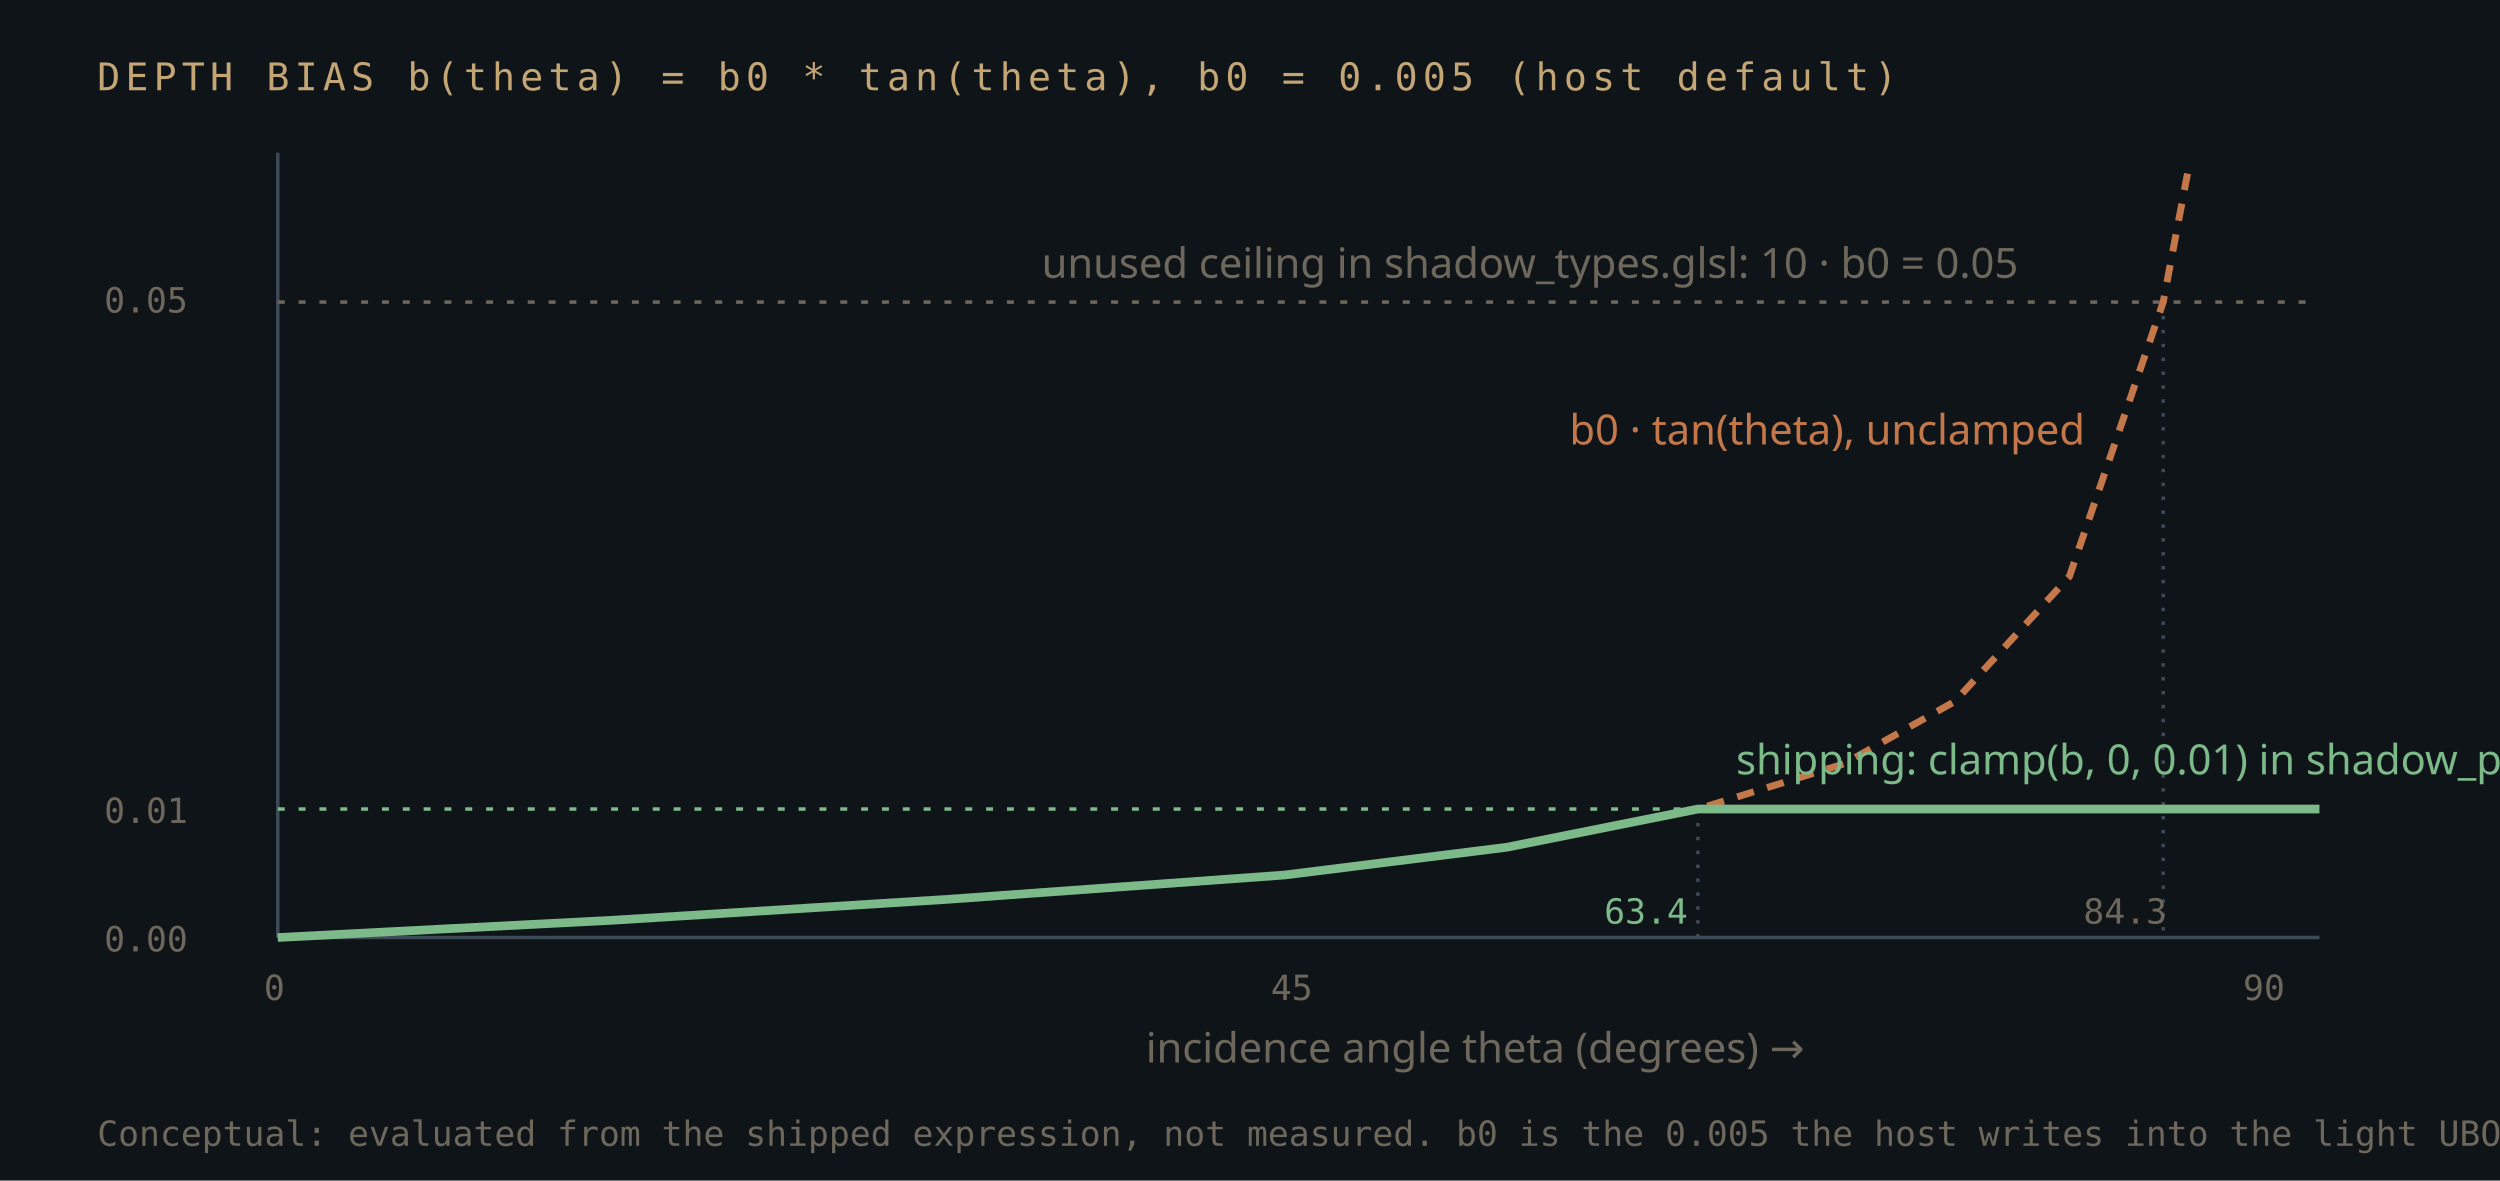
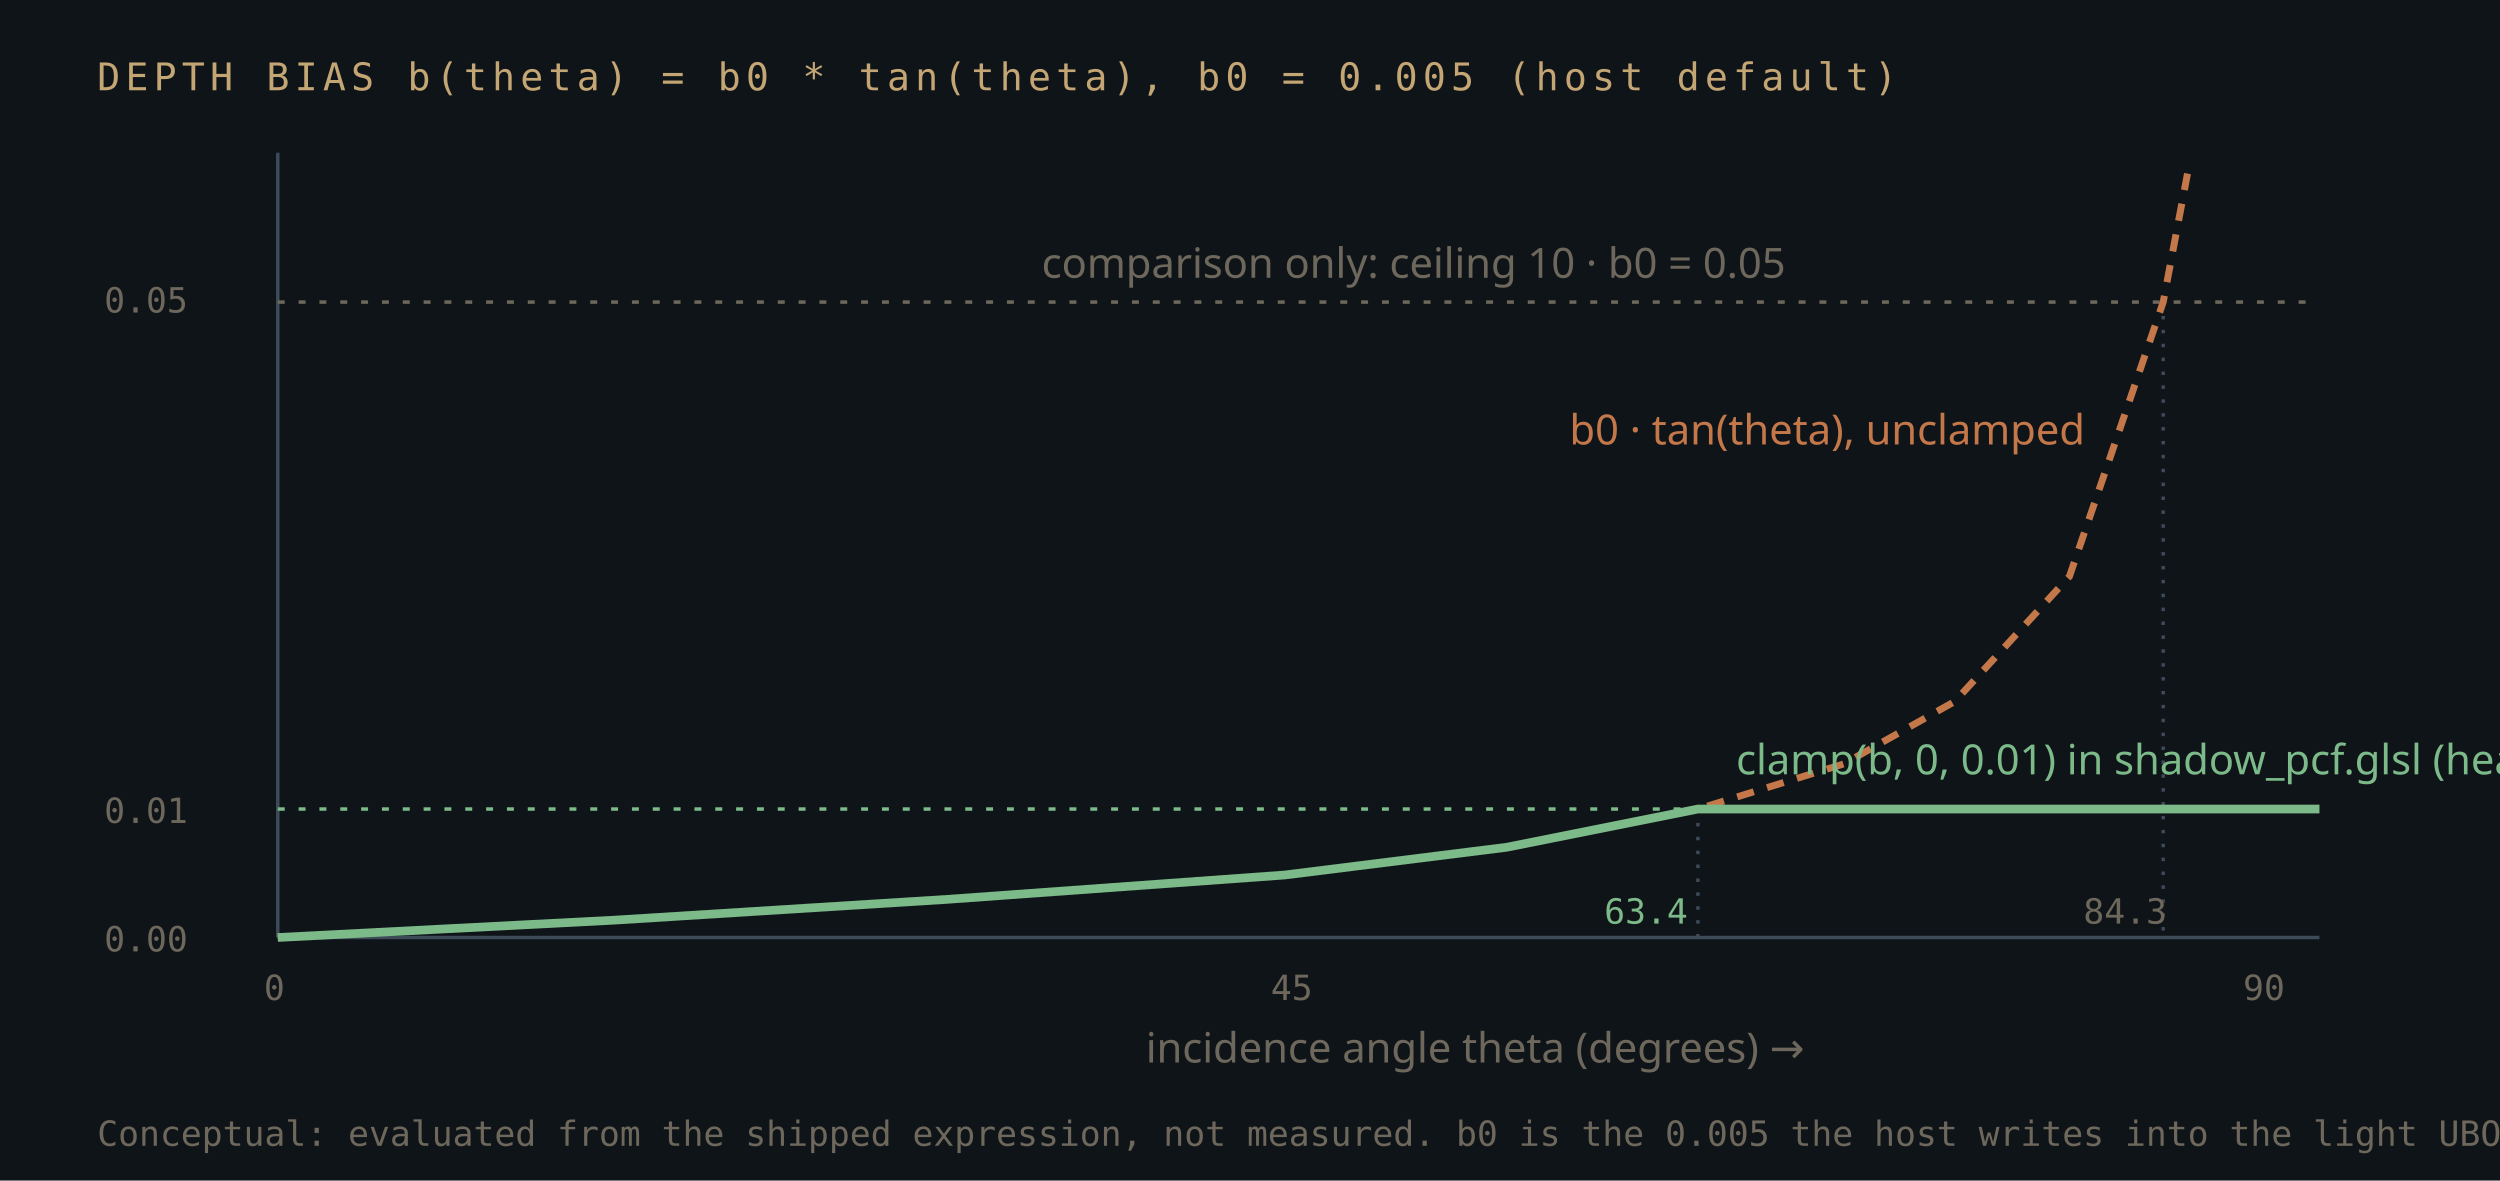
<svg xmlns="http://www.w3.org/2000/svg" viewBox="0 0 720 340" class="unit-diagram" role="img" aria-label="Slope-scaled shadow bias versus incidence angle, showing where the shipping 0.01 clamp saturates compared with the unused ten-times-base ceiling">
  <rect width="100%" height="100%" fill="#0f1419" />
  <text x="28" y="26" fill="#c4a574" font-family="IBM Plex Mono,monospace" font-size="11" letter-spacing="1.5">DEPTH BIAS b(theta) = b0 * tan(theta), b0 = 0.005 (host default)</text>
  <line x1="80" y1="44" x2="80" y2="270" stroke="#3d4a58" stroke-width="1" />
  <line x1="80" y1="270" x2="668" y2="270" stroke="#3d4a58" stroke-width="1" />
  <text x="30" y="274" fill="#6e685c" font-family="IBM Plex Mono,monospace" font-size="10">0.00</text>
  <text x="30" y="237" fill="#6e685c" font-family="IBM Plex Mono,monospace" font-size="10">0.01</text>
  <text x="30" y="90" fill="#6e685c" font-family="IBM Plex Mono,monospace" font-size="10">0.05</text>
  <text x="76" y="288" fill="#6e685c" font-family="IBM Plex Mono,monospace" font-size="10">0</text>
  <text x="366" y="288" fill="#6e685c" font-family="IBM Plex Mono,monospace" font-size="10">45</text>
  <text x="646" y="288" fill="#6e685c" font-family="IBM Plex Mono,monospace" font-size="10">90</text>
  <text x="330" y="306" fill="#6e685c" font-family="DM Sans,sans-serif" font-size="12">incidence angle theta (degrees) →</text>
  <line x1="80" y1="233" x2="668" y2="233" stroke="#7dba8a" stroke-width="1" stroke-dasharray="2 4" />
  <line x1="80" y1="87" x2="668" y2="87" stroke="#6e685c" stroke-width="1" stroke-dasharray="2 4" />
  <line x1="489" y1="233" x2="489" y2="270" stroke="#3d4a58" stroke-width="1" stroke-dasharray="1 3" />
  <line x1="623" y1="87" x2="623" y2="270" stroke="#3d4a58" stroke-width="1" stroke-dasharray="1 3" />
  <text x="462" y="266" fill="#7dba8a" font-family="IBM Plex Mono,monospace" font-size="10">63.4</text>
  <text x="600" y="266" fill="#6e685c" font-family="IBM Plex Mono,monospace" font-size="10">84.3</text>
  <polyline points="80,270 177,265 273,259 370,252 434,244 489,233 531,220 563,202 596,166 623,87 630,50" fill="none" stroke="#c4784a" stroke-width="2" stroke-dasharray="5 4" />
  <text x="452" y="128" fill="#c4784a" font-family="DM Sans,sans-serif" font-size="12">b0 · tan(theta), unclamped</text>
  <polyline points="80,270 177,265 273,259 370,252 434,244 489,233 668,233" fill="none" stroke="#7dba8a" stroke-width="2.5" />
-   <text x="500" y="223" fill="#7dba8a" font-family="DM Sans,sans-serif" font-size="12">shipping: clamp(b, 0, 0.01) in shadow_pcf.glsl</text>
-   <text x="300" y="80" fill="#6e685c" font-family="DM Sans,sans-serif" font-size="12">unused ceiling in shadow_types.glsl: 10 · b0 = 0.05</text>
+   <text x="500" y="223" fill="#7dba8a" font-family="DM Sans,sans-serif" font-size="12">clamp(b, 0, 0.01) in shadow_pcf.glsl (header, no includer)</text>
+   <text x="300" y="80" fill="#6e685c" font-family="DM Sans,sans-serif" font-size="12">comparison only: ceiling 10 · b0 = 0.05</text>
  <text x="28" y="330" fill="#6e685c" font-family="IBM Plex Mono,monospace" font-size="10">Conceptual: evaluated from the shipped expression, not measured. b0 is the 0.005 the host writes into the light UBO.</text>
</svg>
